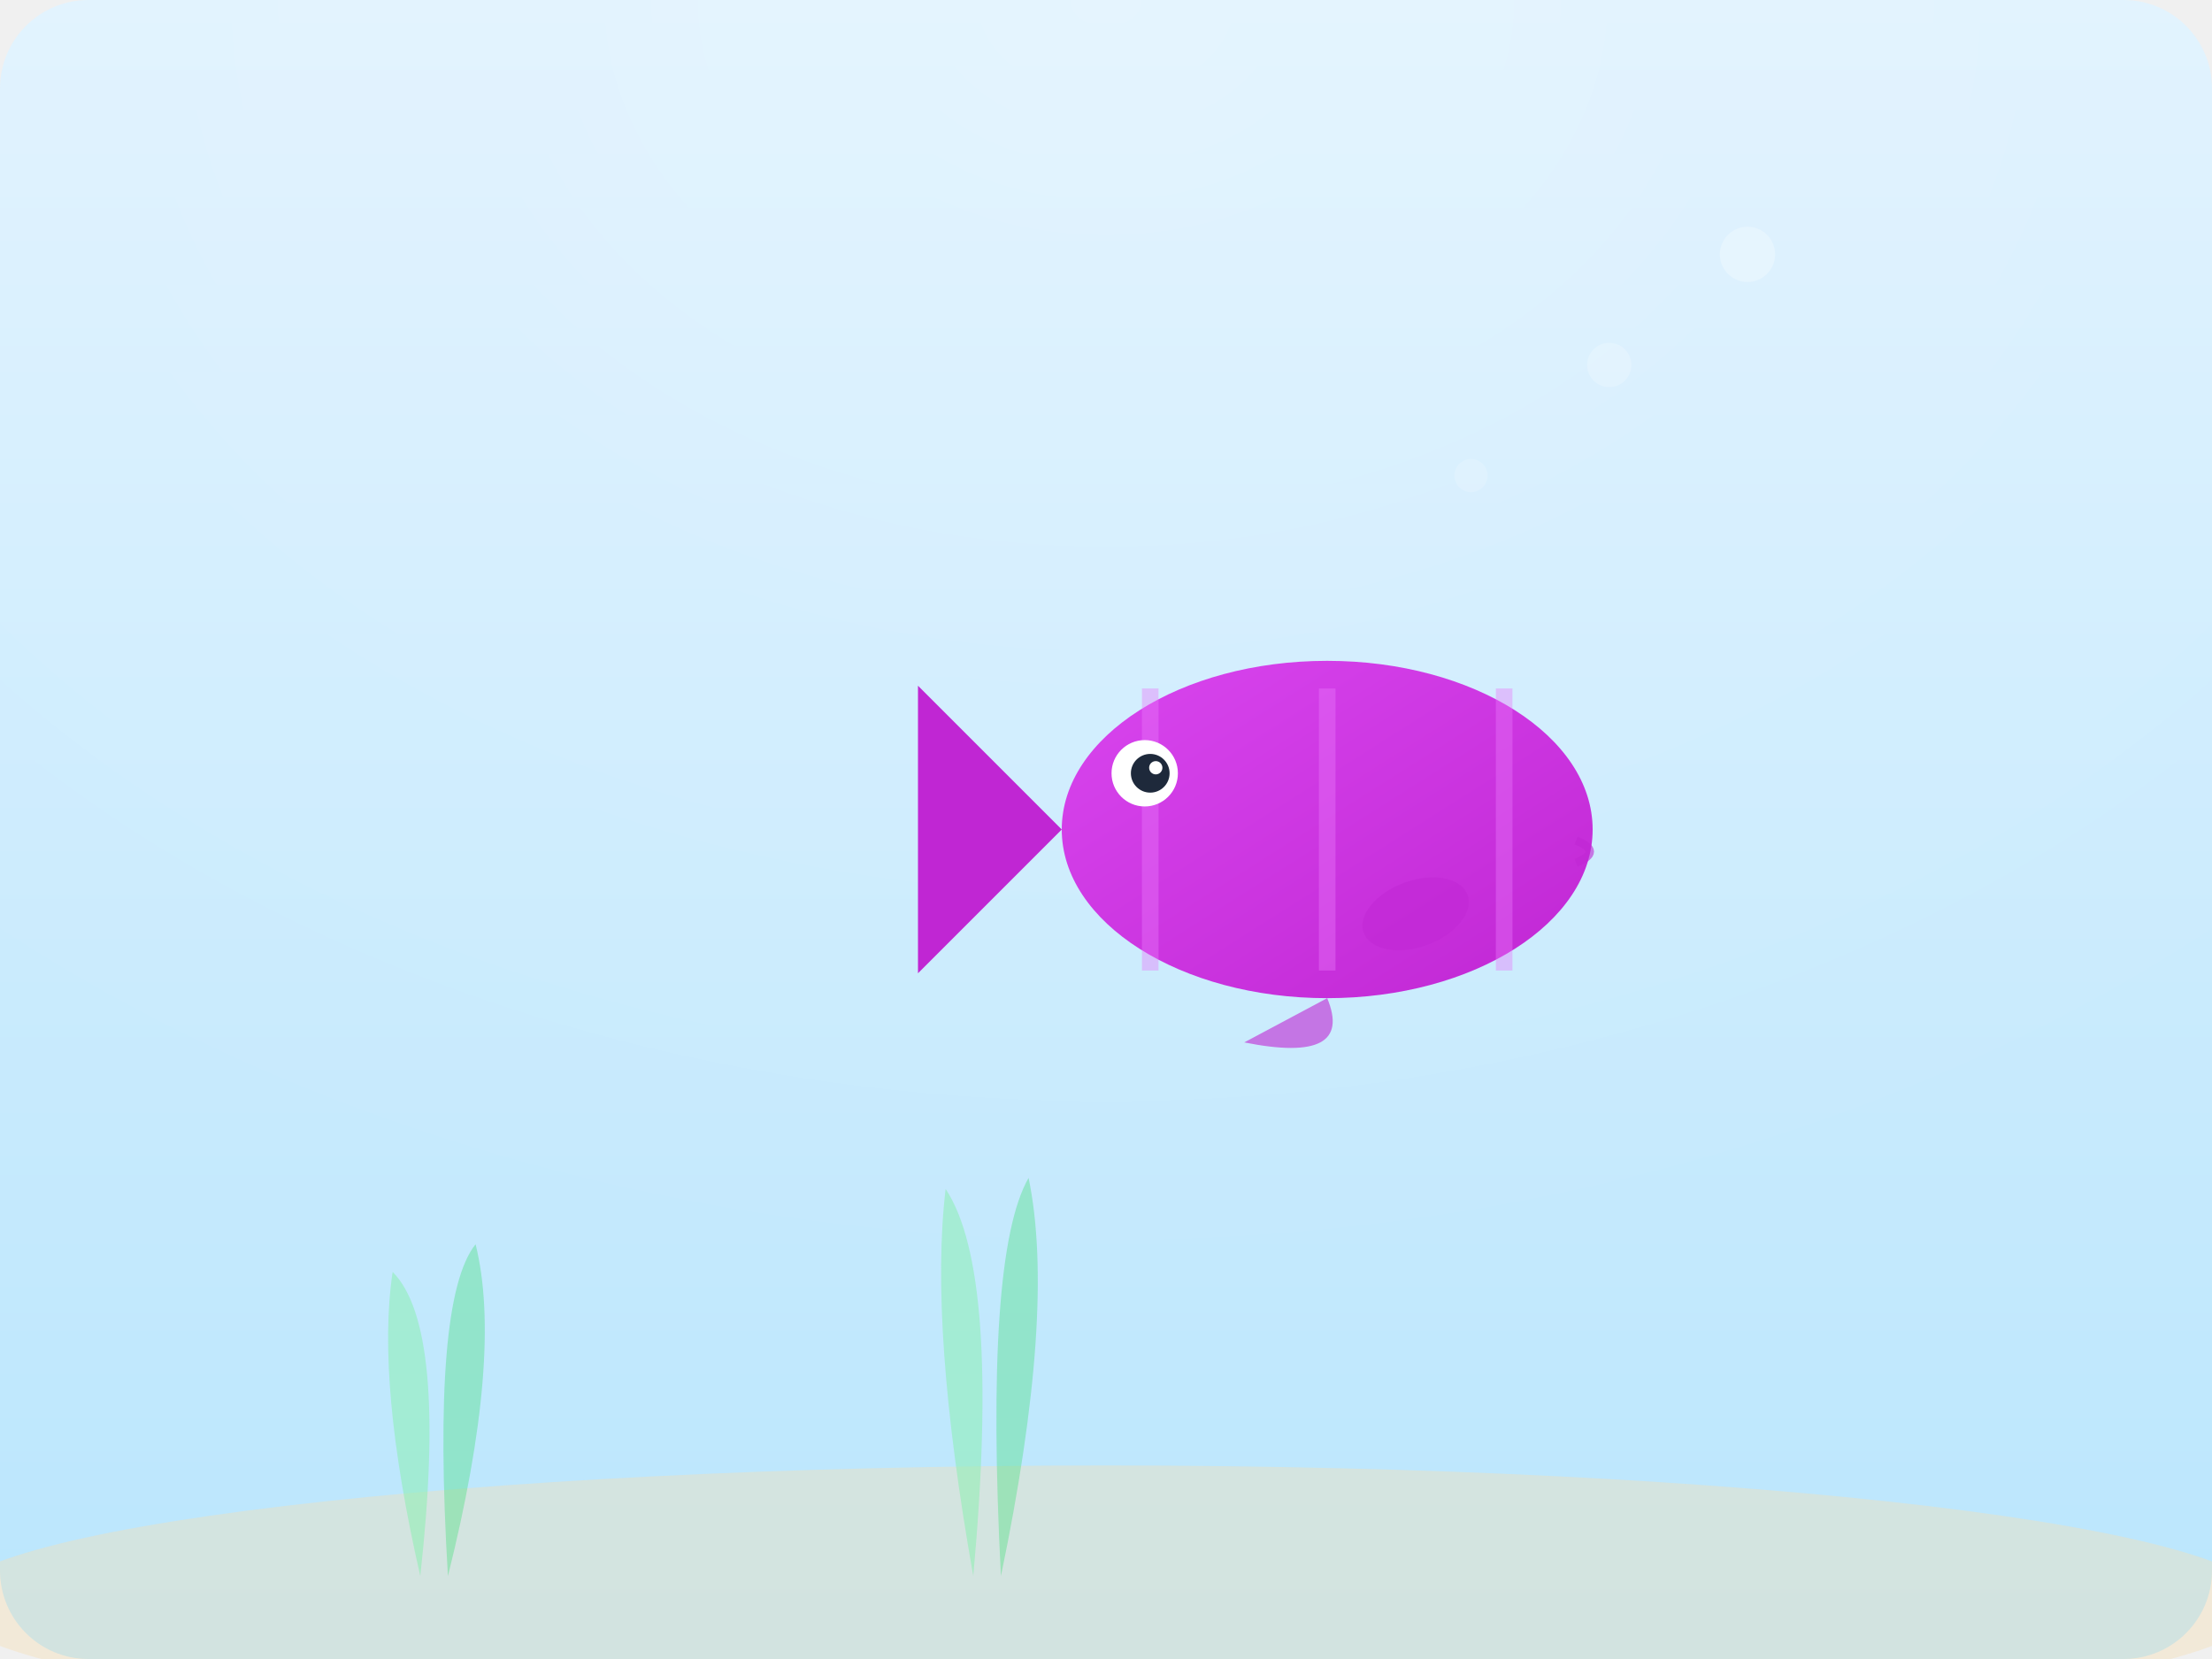
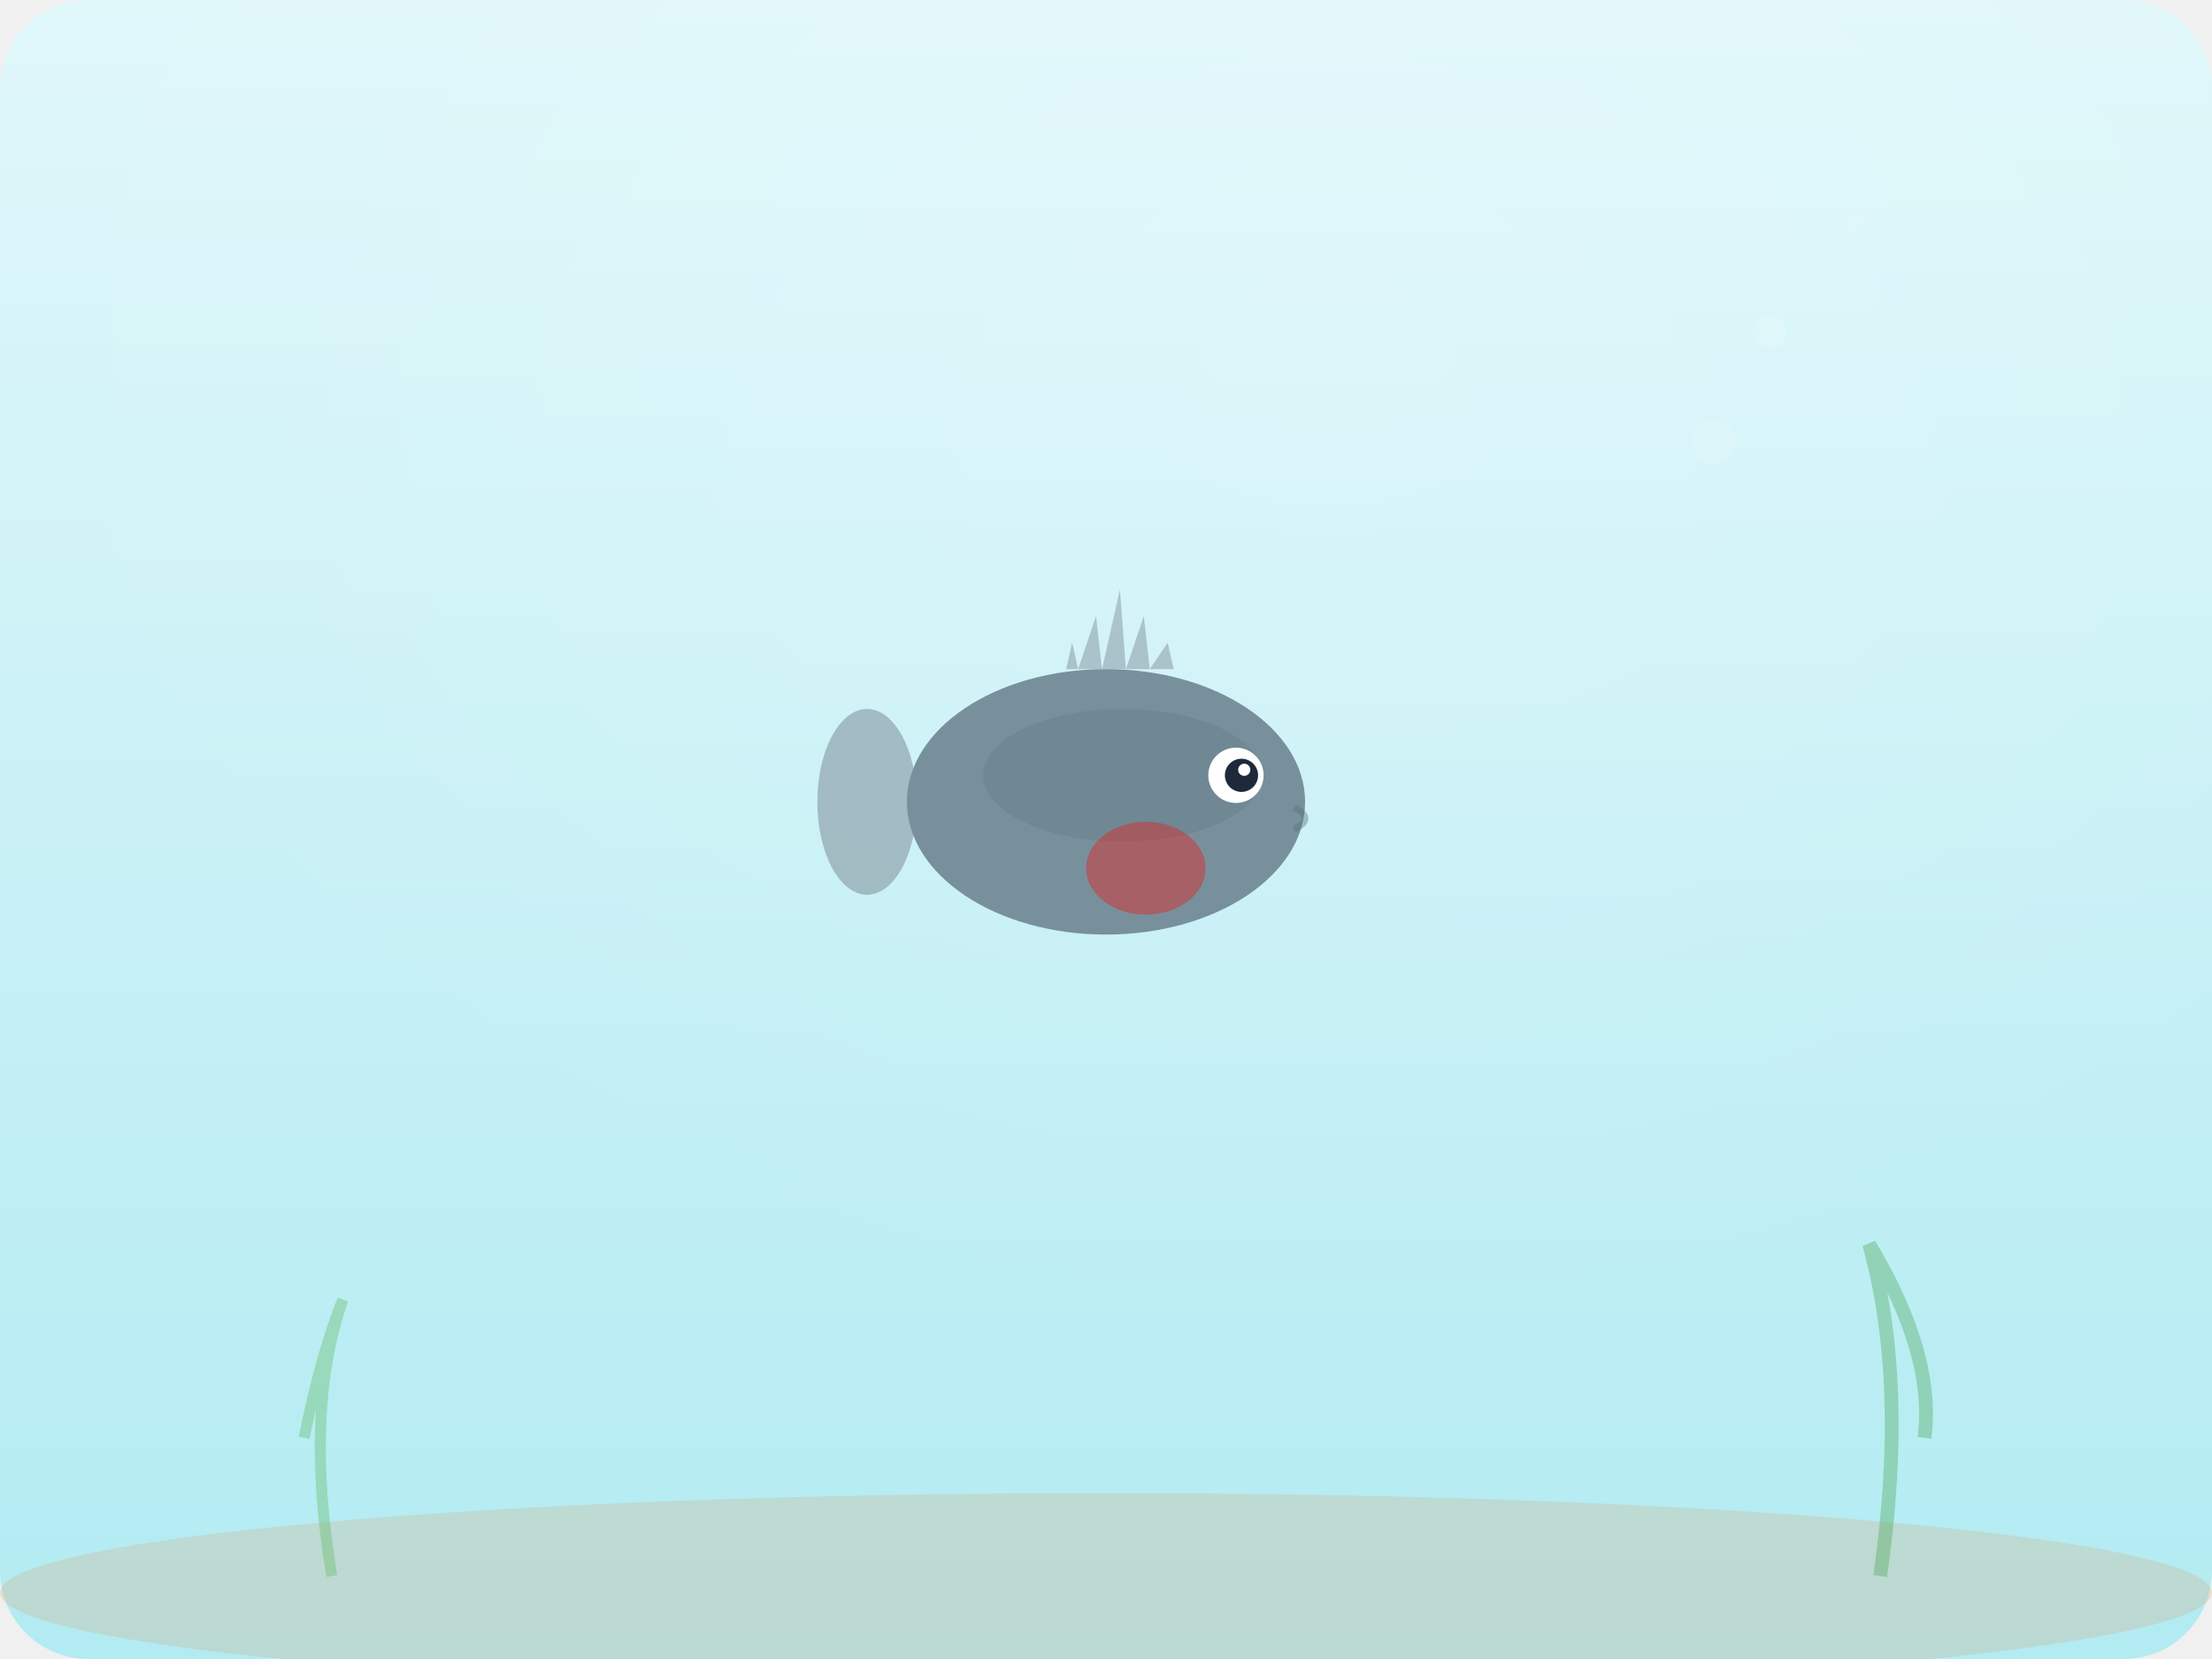
<svg xmlns="http://www.w3.org/2000/svg" viewBox="0 0 400 300" width="400" height="300">
  <defs>
-     <linearGradient id="bg_35" x1="0%" y1="0%" x2="0%" y2="100%">
-       <stop offset="0%" style="stop-color:#E0F2FE" />
-       <stop offset="100%" style="stop-color:#BAE6FD" />
+     <linearGradient id="bg35" x1="0%" y1="0%" x2="0%" y2="100%">
+       <stop offset="0%" style="stop-color:#E0F7FA" />
+       <stop offset="100%" style="stop-color:#B2EBF2" />
    </linearGradient>
-     <linearGradient id="fish_35" x1="0%" y1="0%" x2="100%" y2="100%">
-       <stop offset="0%" style="stop-color:#D946EF" />
-       <stop offset="100%" style="stop-color:#C026D3" />
-     </linearGradient>
-     <radialGradient id="light_35" cx="50%" cy="0%" r="80%">
+     <radialGradient id="glow35" cx="60%" cy="20%" r="60%">
      <stop offset="0%" style="stop-color:white;stop-opacity:0.15" />
      <stop offset="100%" style="stop-color:white;stop-opacity:0" />
    </radialGradient>
  </defs>
-   <rect width="400" height="300" rx="16" fill="url(#bg_35)" />
-   <rect width="400" height="300" rx="16" fill="url(#light_35)" />
-   <ellipse cx="200" cy="290" rx="210" ry="25" fill="#F5DEB3" opacity="0.4" />
-   <path d="M76,285 Q68,250 71,230 Q81,240 76,285" fill="#86EFAC" opacity="0.5" />
-   <path d="M81,285 Q91,245 86,225 Q78,235 81,285" fill="#4ADE80" opacity="0.4" />
-   <path d="M176,285 Q168,240 171,215 Q181,230 176,285" fill="#86EFAC" opacity="0.5" />
-   <path d="M181,285 Q191,237 186,213 Q178,227 181,285" fill="#4ADE80" opacity="0.4" />
-   <circle cx="266" cy="86" r="3" fill="white" opacity="0.15" />
-   <circle cx="291" cy="66" r="4" fill="white" opacity="0.2" />
-   <circle cx="316" cy="46" r="5" fill="white" opacity="0.25" />
-   <ellipse cx="240" cy="150" rx="48" ry="30.5" fill="url(#fish_35)" />
-   <path d="M192,150 L166,124 L166,176 Z" fill="#C026D3" />
-   <path d="M240,180.5 Q245,192.5 225,188.5" fill="#C026D3" opacity="0.6" />
-   <ellipse cx="256" cy="165.25" rx="10" ry="6" fill="#C026D3" opacity="0.5" transform="rotate(-20 256 165.25)" />
-   <line x1="208" y1="124.5" x2="208" y2="175.5" stroke="#E879F9" stroke-width="3" opacity="0.4" />
-   <line x1="240" y1="124.5" x2="240" y2="175.5" stroke="#E879F9" stroke-width="3" opacity="0.4" />
-   <line x1="272" y1="124.5" x2="272" y2="175.5" stroke="#E879F9" stroke-width="3" opacity="0.4" />
-   <circle cx="207" cy="139.833" r="6" fill="white" />
-   <circle cx="208" cy="139.833" r="3.5" fill="#1E293B" />
-   <circle cx="209" cy="138.833" r="1.2" fill="white" />
-   <path d="M285,152 Q290,154 285,156" fill="none" stroke="#C026D3" stroke-width="1.5" opacity="0.6" />
+   <rect width="400" height="300" rx="16" fill="url(#bg35)" />
+   <rect width="400" height="300" rx="16" fill="url(#glow35)" />
+   <ellipse cx="200" cy="288" rx="200" ry="18" fill="#D4A574" opacity="0.25" />
+   <path d="M60,285 Q55,255 62,235 Q58,245 55,260" stroke="#66BB6A" stroke-width="2" fill="none" opacity="0.4" />
+   <path d="M340,285 Q345,250 338,225 Q350,245 348,260" stroke="#43A047" stroke-width="2.5" fill="none" opacity="0.35" />
+   <circle cx="320" cy="60" r="3" fill="white" opacity="0.15" />
+   <circle cx="335" cy="40" r="2" fill="white" opacity="0.1" />
+   <circle cx="310" cy="80" r="4" fill="white" opacity="0.12" />
+   <ellipse cx="156.8" cy="145" rx="9" ry="16.8" fill="#90A4AE" opacity="0.7" />
+   <path d="M192.8,121 L193.88,116.2 L194.96,121 L198.2,111.4 L199.28,121 L202.52,106.6 L203.6,121 L206.84,111.4 L207.92,121 L211.16,116.2 L212.24,121 " fill="#90A4AE" opacity="0.6" />
+   <ellipse cx="200" cy="145" rx="36" ry="24" fill="#78909C" />
+   <ellipse cx="203" cy="140.2" rx="25.2" ry="12" fill="#546E7A" opacity="0.25" />
+   <ellipse cx="207.2" cy="157" rx="10.8" ry="8.4" fill="#D32F2F" opacity="0.5" />
+   <circle cx="223.5" cy="140.2" r="5" fill="white" />
+   <circle cx="224.5" cy="140.2" r="3" fill="#1E293B" />
+   <circle cx="225" cy="139.2" r="1.1" fill="white" />
+   <path d="M234,146 Q238,148 234,150" fill="none" stroke="#546E7A" stroke-width="1.2" opacity="0.4" />
</svg>
